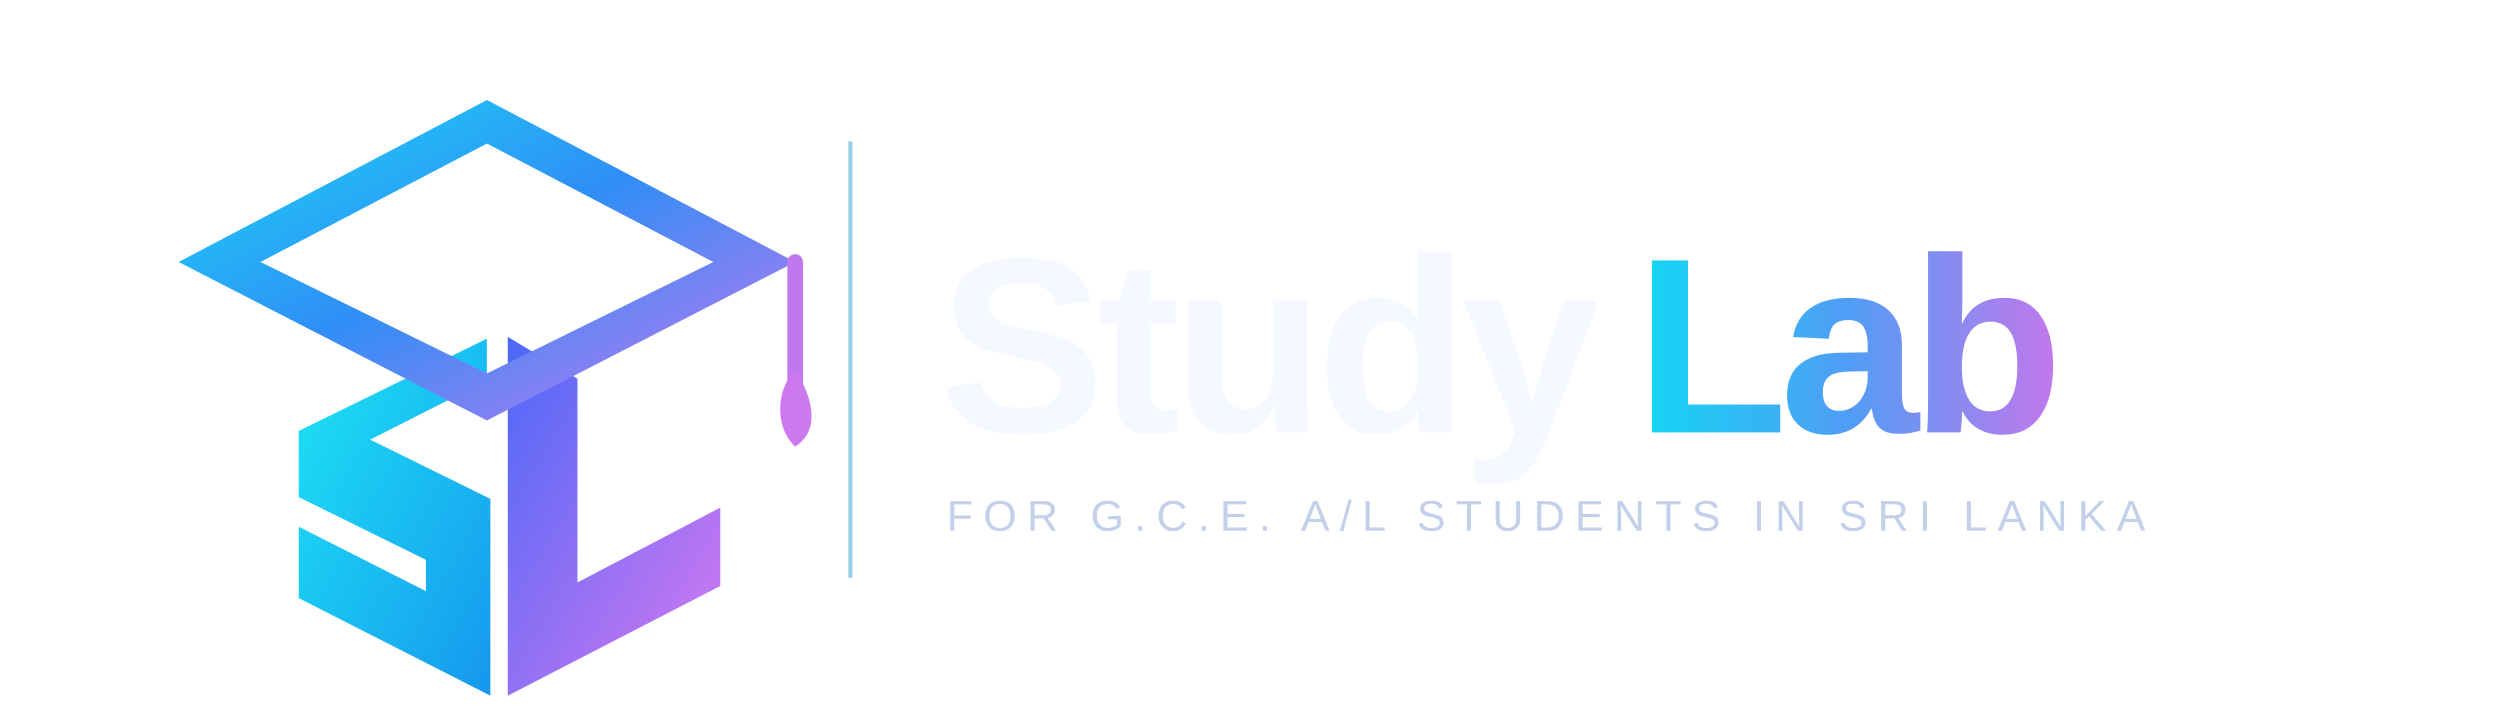
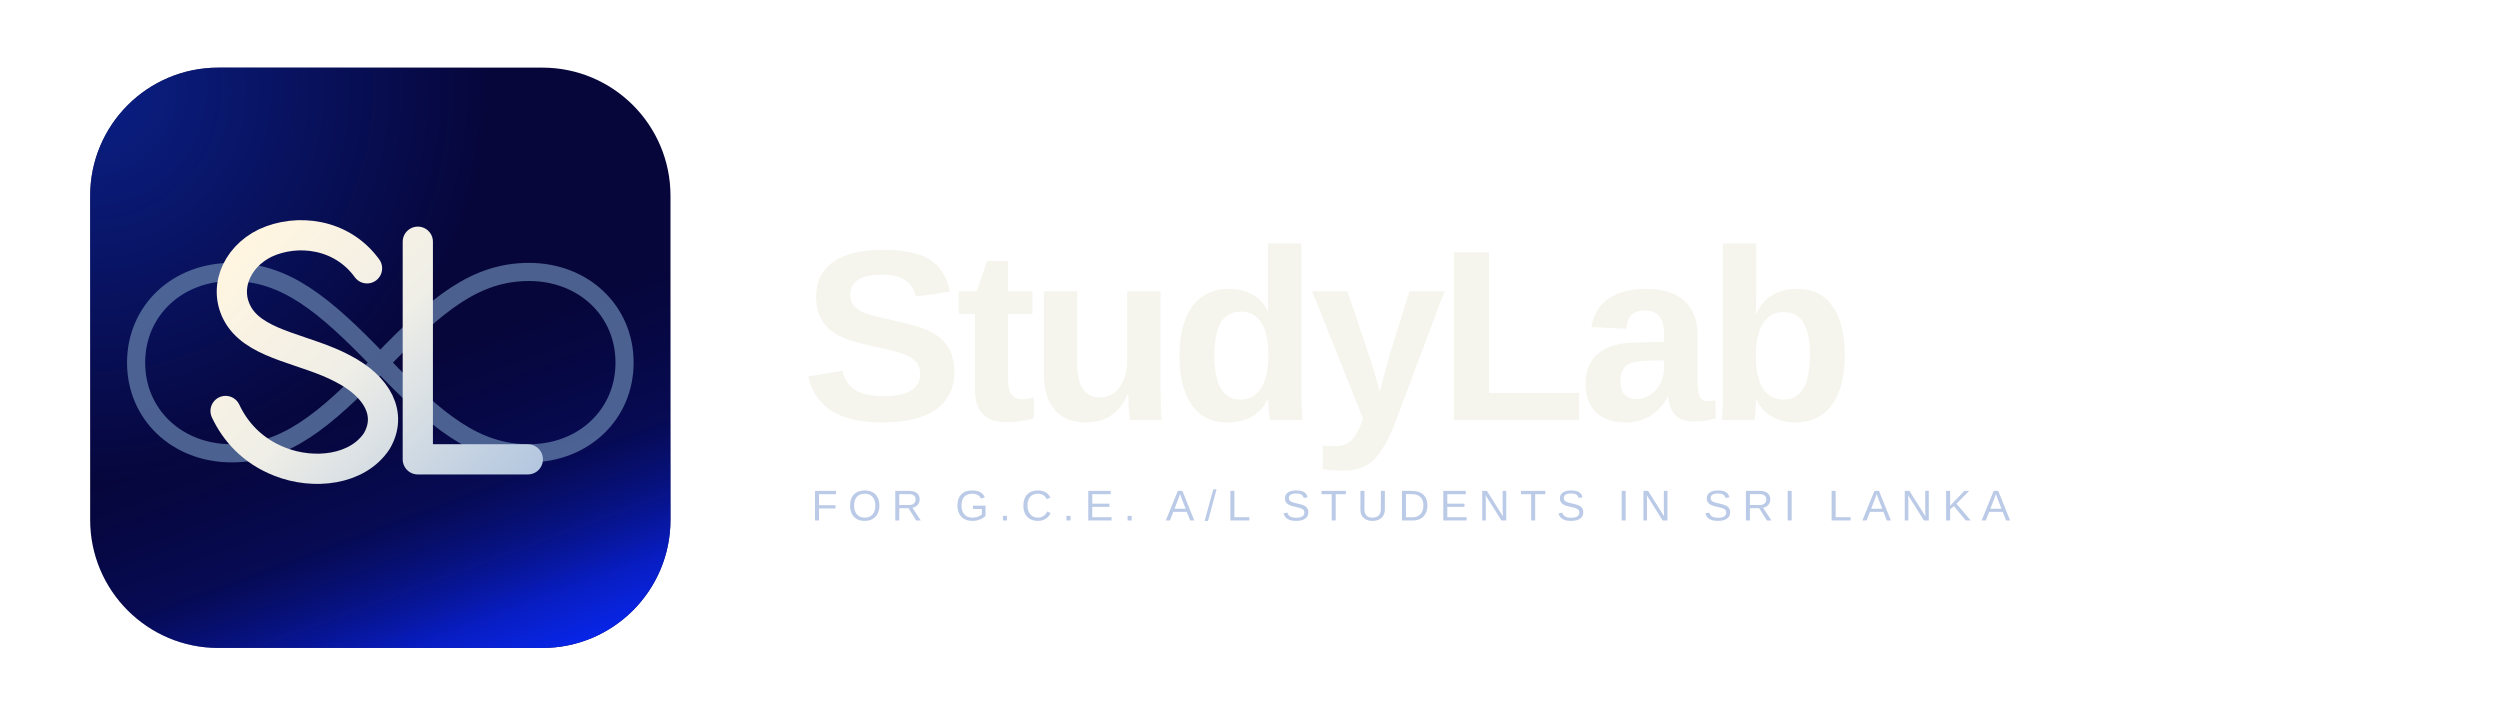
- <svg xmlns="http://www.w3.org/2000/svg" viewBox="0 0 1220 350" role="img" aria-label="StudyLab logo, for G.C.E. A/L students in Sri Lanka">
+ <svg xmlns="http://www.w3.org/2000/svg" viewBox="0 0 1220 350" role="img" aria-label="StudyLab for G.C.E. A/L students in Sri Lanka">
  <defs>
-     <linearGradient id="cap" x1="0" y1="0" x2="1" y2="1">
-       <stop stop-color="#18dcf5" />
-       <stop offset=".48" stop-color="#308ef6" />
-       <stop offset="1" stop-color="#cd75ef" />
+     <linearGradient id="royal" gradientUnits="userSpaceOnUse" x1="218" y1="118" x2="364" y2="510">
+       <stop offset=".32" stop-color="#081780" stop-opacity="0" />
+       <stop offset=".60" stop-color="#0818a0" stop-opacity=".24" />
+       <stop offset=".85" stop-color="#0821dc" stop-opacity=".83" />
+       <stop offset="1" stop-color="#082afa" />
    </linearGradient>
-     <linearGradient id="left" x1="0" y1="0" x2="1" y2="1">
-       <stop stop-color="#1de5f4" />
-       <stop offset="1" stop-color="#1697ef" />
+     <radialGradient id="upper" gradientUnits="userSpaceOnUse" cx="0" cy="18" r="328">
+       <stop stop-color="#0b2391" stop-opacity=".87" />
+       <stop offset="1" stop-color="#0b2391" stop-opacity="0" />
+     </radialGradient>
+     <linearGradient id="matte" gradientUnits="userSpaceOnUse" x1="138" y1="140" x2="362" y2="358">
+       <stop stop-color="#fff5e1" />
+       <stop offset=".42" stop-color="#efeee7" />
+       <stop offset="1" stop-color="#afc4df" />
    </linearGradient>
-     <linearGradient id="right" x1="0" y1="0" x2="1" y2="1">
-       <stop stop-color="#4b68f8" />
-       <stop offset="1" stop-color="#d879f0" />
-     </linearGradient>
-     <linearGradient id="lab" x1="0" y1="0" x2="1" y2="0">
-       <stop stop-color="#16d3f3" />
-       <stop offset=".48" stop-color="#4f9ef5" />
-       <stop offset="1" stop-color="#c078ec" />
+     <linearGradient id="ring" gradientUnits="userSpaceOnUse" x1="80" y1="63" x2="412" y2="415">
+       <stop stop-color="#e2ecf7" />
+       <stop offset="1" stop-color="#b1c7e0" />
    </linearGradient>
  </defs>
-   <g transform="translate(20,-26) scale(.85)">
-     <path d="M256 225 148 278 148 316 221 352 221 370 148 333 148 374 258 430 258 317 189 283 256 249Z" fill="url(#left)" />
-     <path d="M268 224 308 248 308 365 390 322 390 367 268 430Z" fill="url(#right)" />
-     <path d="M79 181 256 88 433 181 256 272Z M126 181 256 113 386 181 256 245Z" fill="url(#cap)" fill-rule="evenodd" />
-     <path d="M433 181 V252" fill="none" stroke="#c178ef" stroke-width="9" stroke-linecap="round" />
-     <path d="M433 243 C422 254 421 276 433 287 C447 278 444 260 433 243Z" fill="#cc79ef" />
+   <g transform="translate(44 33) scale(.59)">
+     <rect width="480" height="480" rx="106" fill="#06063b" />
+     <rect width="480" height="480" rx="106" fill="url(#upper)" />
+     <rect width="480" height="480" rx="106" fill="url(#royal)" />
+     <g fill="none" stroke-linecap="round" stroke-linejoin="round">
+       <path d="M240 244 C193 195 161 169 117 169 C72 169 38 201 38 244 C38 287 72 319 117 319 C161 319 193 293 240 244 C287 195 319 169 363 169 C408 169 442 201 442 244 C442 287 408 319 363 319 C319 319 287 293 240 244Z" stroke="#607ba7" stroke-width="15" opacity=".77" />
+       <path d="M229 166 C208 137 171 133 145 145 C120 157 109 185 124 207 C140 230 179 233 209 249 C238 264 250 287 237 309 C221 333 185 337 157 326 C134 317 120 301 112 284" stroke="url(#matte)" stroke-width="25" />
+       <path d="M271 144 V324 H362" stroke="url(#matte)" stroke-width="25" />
+     </g>
  </g>
-   <path d="M415 69 V282" stroke="#5db4df" stroke-width="2" opacity=".63" />
-   <text x="458" y="211" font-family="Segoe UI, Arial, sans-serif" font-size="122" letter-spacing="-4" font-weight="800" fill="#f5f9ff">Study</text>
-   <text x="798" y="211" font-family="Segoe UI, Arial, sans-serif" font-size="122" letter-spacing="-4" font-weight="800" fill="url(#lab)">Lab</text>
-   <text x="462" y="259" font-family="Segoe UI, Arial, sans-serif" font-size="21" font-weight="500" letter-spacing="5" fill="#c3d0e9">FOR G.C.E. A/L STUDENTS IN SRI LANKA</text>
+   <text x="391" y="205" font-family="Segoe UI, Arial, sans-serif" font-size="119" font-weight="760" letter-spacing="-4" fill="#f5f5ee">StudyLab</text>
+   <text x="396" y="254" font-family="Segoe UI, Arial, sans-serif" font-size="21" font-weight="500" letter-spacing="5" fill="#bbcbe7">FOR G.C.E. A/L STUDENTS IN SRI LANKA</text>
</svg>
